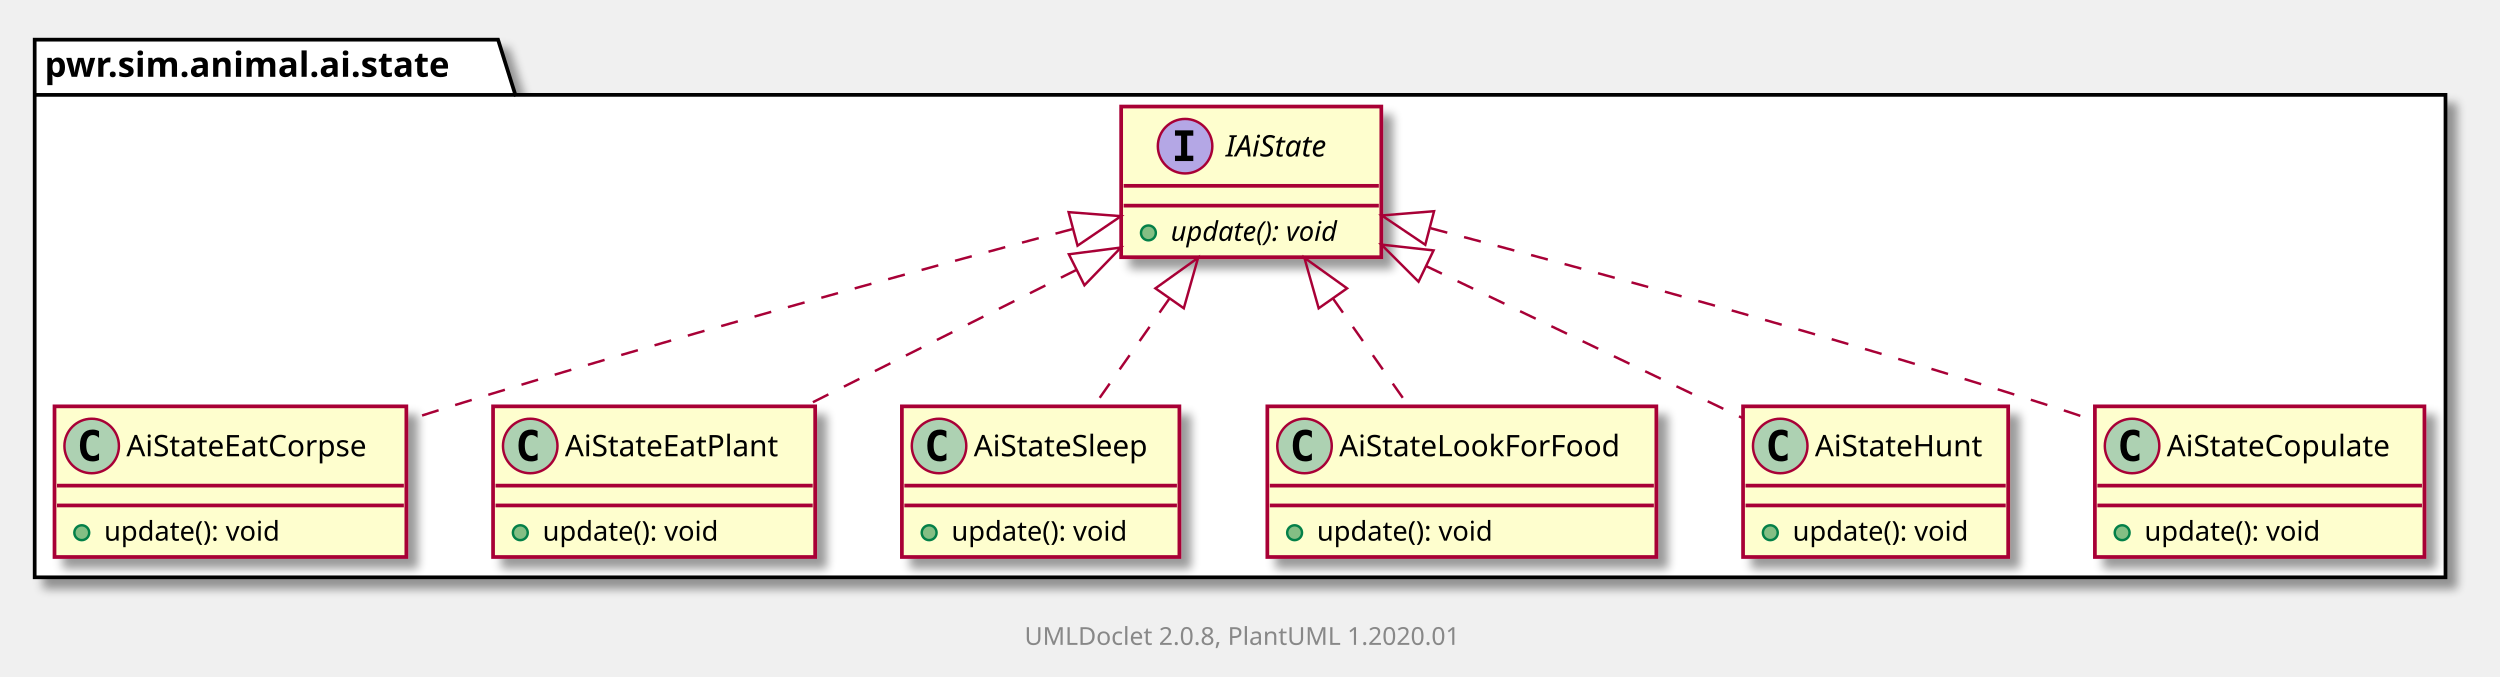
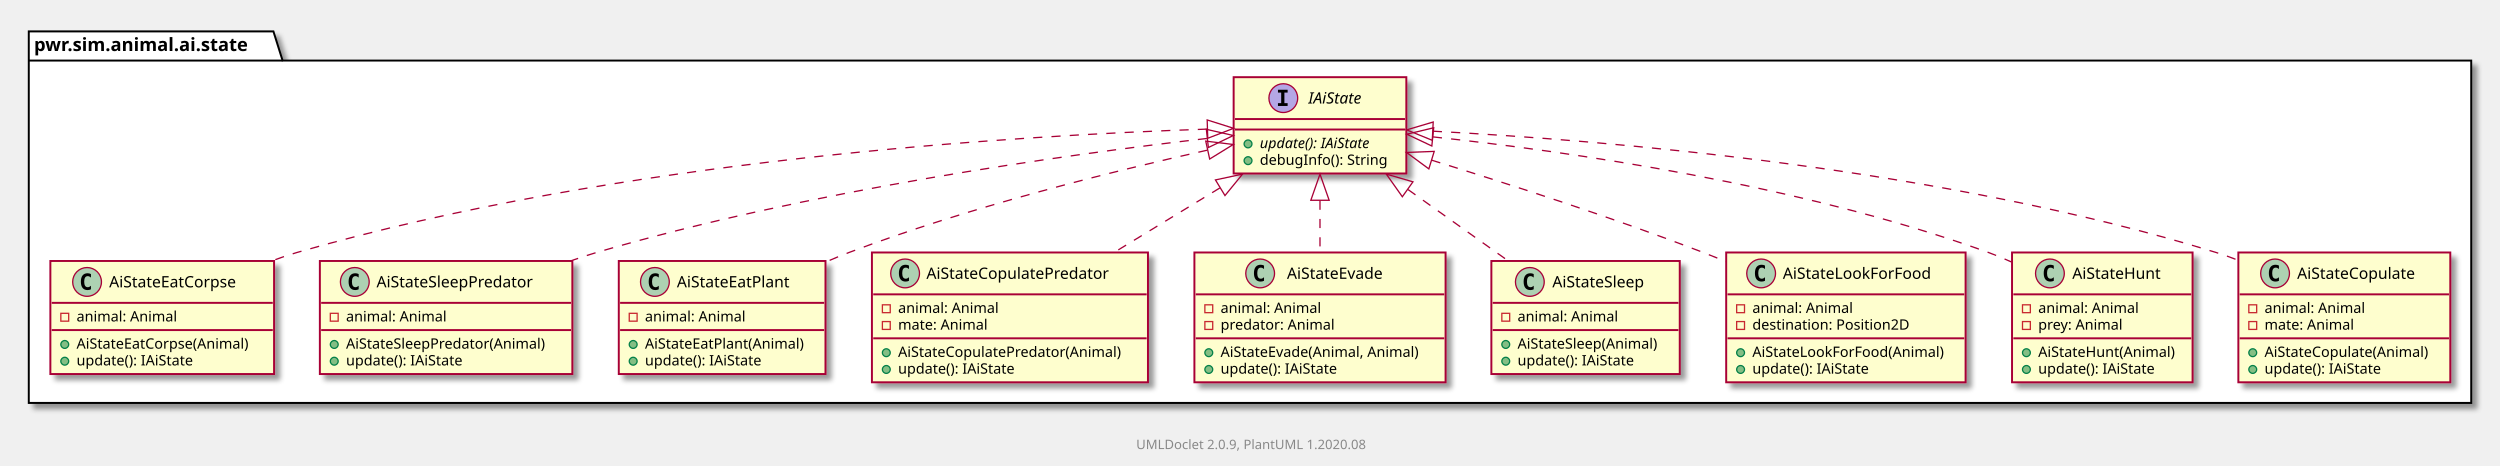
- <svg xmlns="http://www.w3.org/2000/svg" xmlns:xlink="http://www.w3.org/1999/xlink" contentScriptType="application/ecmascript" contentStyleType="text/css" height="273px" preserveAspectRatio="none" style="width:1009px;height:273px;" version="1.1" viewBox="0 0 1009 273" width="1009px" zoomAndPan="magnify">
+ <svg xmlns="http://www.w3.org/2000/svg" xmlns:xlink="http://www.w3.org/1999/xlink" contentScriptType="application/ecmascript" contentStyleType="text/css" height="356px" preserveAspectRatio="none" style="width:1911px;height:356px;" version="1.1" viewBox="0 0 1911 356" width="1911px" zoomAndPan="magnify">
  <defs>
-     <filter height="300%" id="f1otuillkd32e0" width="300%" x="-1" y="-1">
+     <filter height="300%" id="f8ce38ih761en" width="300%" x="-1" y="-1">
      <feGaussianBlur result="blurOut" stdDeviation="2.0" />
      <feColorMatrix in="blurOut" result="blurOut2" type="matrix" values="0 0 0 0 0 0 0 0 0 0 0 0 0 0 0 0 0 0 .4 0" />
      <feOffset dx="4.0" dy="4.0" in="blurOut2" result="blurOut3" />
      <feBlend in="SourceGraphic" in2="blurOut3" mode="normal" />
    </filter>
  </defs>
  <g>
-     <polygon fill="#FFFFFF" filter="url(#f1otuillkd32e0)" points="14,16,201,16,208,38.297,987,38.297,987,233,14,233,14,16" style="stroke: #000000; stroke-width: 1.5;" />
-     <line style="stroke: #000000; stroke-width: 1.5;" x1="14" x2="208" y1="38.297" y2="38.297" />
-     <text fill="#000000" font-family="sans-serif" font-size="14" font-weight="bold" lengthAdjust="spacingAndGlyphs" textLength="181" x="18" y="30.995">pwr.sim.animal.ai.state</text>
+     <polygon fill="#FFFFFF" filter="url(#f8ce38ih761en)" points="22,24,209,24,216,46.297,1889,46.297,1889,308,22,308,22,24" style="stroke: #000000; stroke-width: 1.5;" />
+     <line style="stroke: #000000; stroke-width: 1.5;" x1="22" x2="216" y1="46.297" y2="46.297" />
+     <text fill="#000000" font-family="sans-serif" font-size="14" font-weight="bold" lengthAdjust="spacingAndGlyphs" textLength="181" x="26" y="38.995">pwr.sim.animal.ai.state</text>
    <a href="AiStateEatCorpse.html" target="_top" title="AiStateEatCorpse.html" xlink:actuate="onRequest" xlink:href="AiStateEatCorpse.html" xlink:show="new" xlink:title="AiStateEatCorpse.html" xlink:type="simple">
-       <rect fill="#FEFECE" filter="url(#f1otuillkd32e0)" height="60.805" id="pwr.sim.animal.ai.state.AiStateEatCorpse" style="stroke: #A80036; stroke-width: 1.5;" width="142" x="22" y="164" />
-       <ellipse cx="37" cy="180" fill="#ADD1B2" rx="11" ry="11" style="stroke: #A80036; stroke-width: 1.0;" />
-       <path d="M39.969,185.641 Q39.391,185.938 38.75,186.078 Q38.109,186.234 37.406,186.234 Q34.906,186.234 33.578,184.594 Q32.266,182.938 32.266,179.812 Q32.266,176.688 33.578,175.031 Q34.906,173.375 37.406,173.375 Q38.109,173.375 38.75,173.531 Q39.406,173.688 39.969,173.984 L39.969,176.703 Q39.344,176.125 38.75,175.859 Q38.156,175.578 37.531,175.578 Q36.188,175.578 35.5,176.656 Q34.812,177.719 34.812,179.812 Q34.812,181.906 35.5,182.984 Q36.188,184.047 37.531,184.047 Q38.156,184.047 38.75,183.781 Q39.344,183.5 39.969,182.922 L39.969,185.641 Z " />
-       <text fill="#000000" font-family="sans-serif" font-size="12" lengthAdjust="spacingAndGlyphs" textLength="110" x="51" y="184.154">AiStateEatCorpse</text>
-       <line style="stroke: #A80036; stroke-width: 1.5;" x1="23" x2="163" y1="196" y2="196" />
-       <line style="stroke: #A80036; stroke-width: 1.5;" x1="23" x2="163" y1="204" y2="204" />
-       <ellipse cx="33" cy="215" fill="#84BE84" rx="3" ry="3" style="stroke: #038048; stroke-width: 1.0;" />
-       <text fill="#000000" font-family="sans-serif" font-size="11" lengthAdjust="spacingAndGlyphs" textLength="78" x="42" y="218.21">update(): void</text>
+       <rect fill="#FEFECE" filter="url(#f8ce38ih761en)" height="86.414" id="pwr.sim.animal.ai.state.AiStateEatCorpse" style="stroke: #A80036; stroke-width: 1.5;" width="171" x="38.5" y="199.5" />
+       <ellipse cx="66.55" cy="215.5" fill="#ADD1B2" rx="11" ry="11" style="stroke: #A80036; stroke-width: 1.0;" />
+       <path d="M69.519,221.141 Q68.941,221.438 68.3,221.578 Q67.659,221.734 66.956,221.734 Q64.456,221.734 63.128,220.094 Q61.816,218.438 61.816,215.312 Q61.816,212.188 63.128,210.531 Q64.456,208.875 66.956,208.875 Q67.659,208.875 68.3,209.031 Q68.956,209.188 69.519,209.484 L69.519,212.203 Q68.894,211.625 68.3,211.359 Q67.706,211.078 67.081,211.078 Q65.737,211.078 65.05,212.156 Q64.362,213.219 64.362,215.312 Q64.362,217.406 65.05,218.484 Q65.737,219.547 67.081,219.547 Q67.706,219.547 68.3,219.281 Q68.894,219 69.519,218.422 L69.519,221.141 Z " />
+       <text fill="#000000" font-family="sans-serif" font-size="12" lengthAdjust="spacingAndGlyphs" textLength="110" x="83.45" y="219.654">AiStateEatCorpse</text>
+       <line style="stroke: #A80036; stroke-width: 1.5;" x1="39.5" x2="208.5" y1="231.5" y2="231.5" />
+       <rect fill="none" height="6" style="stroke: #C82930; stroke-width: 1.0;" width="6" x="46.5" y="239.5" />
+       <text fill="#000000" font-family="sans-serif" font-size="11" lengthAdjust="spacingAndGlyphs" textLength="84" x="58.5" y="245.71">animal: Animal</text>
+       <line style="stroke: #A80036; stroke-width: 1.5;" x1="39.5" x2="208.5" y1="252.305" y2="252.305" />
+       <ellipse cx="49.5" cy="263.305" fill="#84BE84" rx="3" ry="3" style="stroke: #038048; stroke-width: 1.0;" />
+       <text fill="#000000" font-family="sans-serif" font-size="11" lengthAdjust="spacingAndGlyphs" textLength="145" x="58.5" y="266.515">AiStateEatCorpse(Animal)</text>
+       <ellipse cx="49.5" cy="276.109" fill="#84BE84" rx="3" ry="3" style="stroke: #038048; stroke-width: 1.0;" />
+       <text fill="#000000" font-family="sans-serif" font-size="11" lengthAdjust="spacingAndGlyphs" textLength="98" x="58.5" y="279.32">update(): IAiState</text>
+     </a>
+     <a href="AiStateSleepPredator.html" target="_top" title="AiStateSleepPredator.html" xlink:actuate="onRequest" xlink:href="AiStateSleepPredator.html" xlink:show="new" xlink:title="AiStateSleepPredator.html" xlink:type="simple">
+       <rect fill="#FEFECE" filter="url(#f8ce38ih761en)" height="86.414" id="pwr.sim.animal.ai.state.AiStateSleepPredator" style="stroke: #A80036; stroke-width: 1.5;" width="193" x="244.5" y="199.5" />
+       <ellipse cx="271.2" cy="215.5" fill="#ADD1B2" rx="11" ry="11" style="stroke: #A80036; stroke-width: 1.0;" />
+       <path d="M274.169,221.141 Q273.591,221.438 272.95,221.578 Q272.309,221.734 271.606,221.734 Q269.106,221.734 267.778,220.094 Q266.466,218.438 266.466,215.312 Q266.466,212.188 267.778,210.531 Q269.106,208.875 271.606,208.875 Q272.309,208.875 272.95,209.031 Q273.606,209.188 274.169,209.484 L274.169,212.203 Q273.544,211.625 272.95,211.359 Q272.356,211.078 271.731,211.078 Q270.387,211.078 269.7,212.156 Q269.012,213.219 269.012,215.312 Q269.012,217.406 269.7,218.484 Q270.387,219.547 271.731,219.547 Q272.356,219.547 272.95,219.281 Q273.544,219 274.169,218.422 L274.169,221.141 Z " />
+       <text fill="#000000" font-family="sans-serif" font-size="12" lengthAdjust="spacingAndGlyphs" textLength="135" x="287.8" y="219.654">AiStateSleepPredator</text>
+       <line style="stroke: #A80036; stroke-width: 1.5;" x1="245.5" x2="436.5" y1="231.5" y2="231.5" />
+       <rect fill="none" height="6" style="stroke: #C82930; stroke-width: 1.0;" width="6" x="252.5" y="239.5" />
+       <text fill="#000000" font-family="sans-serif" font-size="11" lengthAdjust="spacingAndGlyphs" textLength="84" x="264.5" y="245.71">animal: Animal</text>
+       <line style="stroke: #A80036; stroke-width: 1.5;" x1="245.5" x2="436.5" y1="252.305" y2="252.305" />
+       <ellipse cx="255.5" cy="263.305" fill="#84BE84" rx="3" ry="3" style="stroke: #038048; stroke-width: 1.0;" />
+       <text fill="#000000" font-family="sans-serif" font-size="11" lengthAdjust="spacingAndGlyphs" textLength="167" x="264.5" y="266.515">AiStateSleepPredator(Animal)</text>
+       <ellipse cx="255.5" cy="276.109" fill="#84BE84" rx="3" ry="3" style="stroke: #038048; stroke-width: 1.0;" />
+       <text fill="#000000" font-family="sans-serif" font-size="11" lengthAdjust="spacingAndGlyphs" textLength="98" x="264.5" y="279.32">update(): IAiState</text>
    </a>
    <a href="AiStateEatPlant.html" target="_top" title="AiStateEatPlant.html" xlink:actuate="onRequest" xlink:href="AiStateEatPlant.html" xlink:show="new" xlink:title="AiStateEatPlant.html" xlink:type="simple">
-       <rect fill="#FEFECE" filter="url(#f1otuillkd32e0)" height="60.805" id="pwr.sim.animal.ai.state.AiStateEatPlant" style="stroke: #A80036; stroke-width: 1.5;" width="130" x="199" y="164" />
-       <ellipse cx="214" cy="180" fill="#ADD1B2" rx="11" ry="11" style="stroke: #A80036; stroke-width: 1.0;" />
-       <path d="M216.969,185.641 Q216.391,185.938 215.75,186.078 Q215.109,186.234 214.406,186.234 Q211.906,186.234 210.578,184.594 Q209.266,182.938 209.266,179.812 Q209.266,176.688 210.578,175.031 Q211.906,173.375 214.406,173.375 Q215.109,173.375 215.75,173.531 Q216.406,173.688 216.969,173.984 L216.969,176.703 Q216.344,176.125 215.75,175.859 Q215.156,175.578 214.531,175.578 Q213.188,175.578 212.5,176.656 Q211.812,177.719 211.812,179.812 Q211.812,181.906 212.5,182.984 Q213.188,184.047 214.531,184.047 Q215.156,184.047 215.75,183.781 Q216.344,183.5 216.969,182.922 L216.969,185.641 Z " />
-       <text fill="#000000" font-family="sans-serif" font-size="12" lengthAdjust="spacingAndGlyphs" textLength="98" x="228" y="184.154">AiStateEatPlant</text>
-       <line style="stroke: #A80036; stroke-width: 1.5;" x1="200" x2="328" y1="196" y2="196" />
-       <line style="stroke: #A80036; stroke-width: 1.5;" x1="200" x2="328" y1="204" y2="204" />
-       <ellipse cx="210" cy="215" fill="#84BE84" rx="3" ry="3" style="stroke: #038048; stroke-width: 1.0;" />
-       <text fill="#000000" font-family="sans-serif" font-size="11" lengthAdjust="spacingAndGlyphs" textLength="78" x="219" y="218.21">update(): void</text>
+       <rect fill="#FEFECE" filter="url(#f8ce38ih761en)" height="86.414" id="pwr.sim.animal.ai.state.AiStateEatPlant" style="stroke: #A80036; stroke-width: 1.5;" width="158" x="473" y="199.5" />
+       <ellipse cx="500.6" cy="215.5" fill="#ADD1B2" rx="11" ry="11" style="stroke: #A80036; stroke-width: 1.0;" />
+       <path d="M503.569,221.141 Q502.991,221.438 502.35,221.578 Q501.709,221.734 501.006,221.734 Q498.506,221.734 497.178,220.094 Q495.866,218.438 495.866,215.312 Q495.866,212.188 497.178,210.531 Q498.506,208.875 501.006,208.875 Q501.709,208.875 502.35,209.031 Q503.006,209.188 503.569,209.484 L503.569,212.203 Q502.944,211.625 502.35,211.359 Q501.756,211.078 501.131,211.078 Q499.788,211.078 499.1,212.156 Q498.413,213.219 498.413,215.312 Q498.413,217.406 499.1,218.484 Q499.788,219.547 501.131,219.547 Q501.756,219.547 502.35,219.281 Q502.944,219 503.569,218.422 L503.569,221.141 Z " />
+       <text fill="#000000" font-family="sans-serif" font-size="12" lengthAdjust="spacingAndGlyphs" textLength="98" x="517.4" y="219.654">AiStateEatPlant</text>
+       <line style="stroke: #A80036; stroke-width: 1.5;" x1="474" x2="630" y1="231.5" y2="231.5" />
+       <rect fill="none" height="6" style="stroke: #C82930; stroke-width: 1.0;" width="6" x="481" y="239.5" />
+       <text fill="#000000" font-family="sans-serif" font-size="11" lengthAdjust="spacingAndGlyphs" textLength="84" x="493" y="245.71">animal: Animal</text>
+       <line style="stroke: #A80036; stroke-width: 1.5;" x1="474" x2="630" y1="252.305" y2="252.305" />
+       <ellipse cx="484" cy="263.305" fill="#84BE84" rx="3" ry="3" style="stroke: #038048; stroke-width: 1.0;" />
+       <text fill="#000000" font-family="sans-serif" font-size="11" lengthAdjust="spacingAndGlyphs" textLength="132" x="493" y="266.515">AiStateEatPlant(Animal)</text>
+       <ellipse cx="484" cy="276.109" fill="#84BE84" rx="3" ry="3" style="stroke: #038048; stroke-width: 1.0;" />
+       <text fill="#000000" font-family="sans-serif" font-size="11" lengthAdjust="spacingAndGlyphs" textLength="98" x="493" y="279.32">update(): IAiState</text>
    </a>
    <a href="IAiState.html" target="_top" title="IAiState.html" xlink:actuate="onRequest" xlink:href="IAiState.html" xlink:show="new" xlink:title="IAiState.html" xlink:type="simple">
-       <rect fill="#FEFECE" filter="url(#f1otuillkd32e0)" height="60.805" id="pwr.sim.animal.ai.state.IAiState" style="stroke: #A80036; stroke-width: 1.5;" width="105" x="452.5" y="43" />
-       <ellipse cx="478.3" cy="59" fill="#B4A7E5" rx="11" ry="11" style="stroke: #A80036; stroke-width: 1.0;" />
-       <path d="M474.222,54.766 L474.222,52.609 L481.613,52.609 L481.613,54.766 L479.144,54.766 L479.144,62.844 L481.613,62.844 L481.613,65 L474.222,65 L474.222,62.844 L476.691,62.844 L476.691,54.766 L474.222,54.766 Z " />
-       <text fill="#000000" font-family="sans-serif" font-size="12" font-style="italic" lengthAdjust="spacingAndGlyphs" textLength="49" x="494.7" y="63.154">IAiState</text>
-       <line style="stroke: #A80036; stroke-width: 1.5;" x1="453.5" x2="556.5" y1="75" y2="75" />
-       <line style="stroke: #A80036; stroke-width: 1.5;" x1="453.5" x2="556.5" y1="83" y2="83" />
-       <ellipse cx="463.5" cy="94" fill="#84BE84" rx="3" ry="3" style="stroke: #038048; stroke-width: 1.0;" />
-       <text fill="#000000" font-family="sans-serif" font-size="11" font-style="italic" lengthAdjust="spacingAndGlyphs" textLength="79" x="472.5" y="97.21">update(): void</text>
+       <rect fill="#FEFECE" filter="url(#f8ce38ih761en)" height="73.609" id="pwr.sim.animal.ai.state.IAiState" style="stroke: #A80036; stroke-width: 1.5;" width="132" x="943" y="59" />
+       <ellipse cx="980.95" cy="75" fill="#B4A7E5" rx="11" ry="11" style="stroke: #A80036; stroke-width: 1.0;" />
+       <path d="M976.872,70.766 L976.872,68.609 L984.263,68.609 L984.263,70.766 L981.794,70.766 L981.794,78.844 L984.263,78.844 L984.263,81 L976.872,81 L976.872,78.844 L979.341,78.844 L979.341,70.766 L976.872,70.766 Z " />
+       <text fill="#000000" font-family="sans-serif" font-size="12" font-style="italic" lengthAdjust="spacingAndGlyphs" textLength="49" x="1000.05" y="79.154">IAiState</text>
+       <line style="stroke: #A80036; stroke-width: 1.5;" x1="944" x2="1074" y1="91" y2="91" />
+       <line style="stroke: #A80036; stroke-width: 1.5;" x1="944" x2="1074" y1="99" y2="99" />
+       <ellipse cx="954" cy="110" fill="#84BE84" rx="3" ry="3" style="stroke: #038048; stroke-width: 1.0;" />
+       <text fill="#000000" font-family="sans-serif" font-size="11" font-style="italic" lengthAdjust="spacingAndGlyphs" textLength="98" x="963" y="113.21">update(): IAiState</text>
+       <ellipse cx="954" cy="122.805" fill="#84BE84" rx="3" ry="3" style="stroke: #038048; stroke-width: 1.0;" />
+       <text fill="#000000" font-family="sans-serif" font-size="11" lengthAdjust="spacingAndGlyphs" textLength="106" x="963" y="126.015">debugInfo(): String</text>
+     </a>
+     <a href="AiStateCopulatePredator.html" target="_top" title="AiStateCopulatePredator.html" xlink:actuate="onRequest" xlink:href="AiStateCopulatePredator.html" xlink:show="new" xlink:title="AiStateCopulatePredator.html" xlink:type="simple">
+       <rect fill="#FEFECE" filter="url(#f8ce38ih761en)" height="99.219" id="pwr.sim.animal.ai.state.AiStateCopulatePredator" style="stroke: #A80036; stroke-width: 1.5;" width="211" x="666.5" y="193" />
+       <ellipse cx="691.85" cy="209" fill="#ADD1B2" rx="11" ry="11" style="stroke: #A80036; stroke-width: 1.0;" />
+       <path d="M694.819,214.641 Q694.241,214.938 693.6,215.078 Q692.959,215.234 692.256,215.234 Q689.756,215.234 688.428,213.594 Q687.116,211.938 687.116,208.812 Q687.116,205.688 688.428,204.031 Q689.756,202.375 692.256,202.375 Q692.959,202.375 693.6,202.531 Q694.256,202.688 694.819,202.984 L694.819,205.703 Q694.194,205.125 693.6,204.859 Q693.006,204.578 692.381,204.578 Q691.038,204.578 690.35,205.656 Q689.663,206.719 689.663,208.812 Q689.663,210.906 690.35,211.984 Q691.038,213.047 692.381,213.047 Q693.006,213.047 693.6,212.781 Q694.194,212.5 694.819,211.922 L694.819,214.641 Z " />
+       <text fill="#000000" font-family="sans-serif" font-size="12" lengthAdjust="spacingAndGlyphs" textLength="156" x="708.15" y="213.154">AiStateCopulatePredator</text>
+       <line style="stroke: #A80036; stroke-width: 1.5;" x1="667.5" x2="876.5" y1="225" y2="225" />
+       <rect fill="none" height="6" style="stroke: #C82930; stroke-width: 1.0;" width="6" x="674.5" y="233" />
+       <text fill="#000000" font-family="sans-serif" font-size="11" lengthAdjust="spacingAndGlyphs" textLength="84" x="686.5" y="239.21">animal: Animal</text>
+       <rect fill="none" height="6" style="stroke: #C82930; stroke-width: 1.0;" width="6" x="674.5" y="245.805" />
+       <text fill="#000000" font-family="sans-serif" font-size="11" lengthAdjust="spacingAndGlyphs" textLength="75" x="686.5" y="252.015">mate: Animal</text>
+       <line style="stroke: #A80036; stroke-width: 1.5;" x1="667.5" x2="876.5" y1="258.609" y2="258.609" />
+       <ellipse cx="677.5" cy="269.609" fill="#84BE84" rx="3" ry="3" style="stroke: #038048; stroke-width: 1.0;" />
+       <text fill="#000000" font-family="sans-serif" font-size="11" lengthAdjust="spacingAndGlyphs" textLength="185" x="686.5" y="272.82">AiStateCopulatePredator(Animal)</text>
+       <ellipse cx="677.5" cy="282.414" fill="#84BE84" rx="3" ry="3" style="stroke: #038048; stroke-width: 1.0;" />
+       <text fill="#000000" font-family="sans-serif" font-size="11" lengthAdjust="spacingAndGlyphs" textLength="98" x="686.5" y="285.625">update(): IAiState</text>
+     </a>
+     <a href="AiStateEvade.html" target="_top" title="AiStateEvade.html" xlink:actuate="onRequest" xlink:href="AiStateEvade.html" xlink:show="new" xlink:title="AiStateEvade.html" xlink:type="simple">
+       <rect fill="#FEFECE" filter="url(#f8ce38ih761en)" height="99.219" id="pwr.sim.animal.ai.state.AiStateEvade" style="stroke: #A80036; stroke-width: 1.5;" width="192" x="913" y="193" />
+       <ellipse cx="963.25" cy="209" fill="#ADD1B2" rx="11" ry="11" style="stroke: #A80036; stroke-width: 1.0;" />
+       <path d="M966.219,214.641 Q965.641,214.938 965,215.078 Q964.359,215.234 963.656,215.234 Q961.156,215.234 959.828,213.594 Q958.516,211.938 958.516,208.812 Q958.516,205.688 959.828,204.031 Q961.156,202.375 963.656,202.375 Q964.359,202.375 965,202.531 Q965.656,202.688 966.219,202.984 L966.219,205.703 Q965.594,205.125 965,204.859 Q964.406,204.578 963.781,204.578 Q962.438,204.578 961.75,205.656 Q961.062,206.719 961.062,208.812 Q961.062,210.906 961.75,211.984 Q962.438,213.047 963.781,213.047 Q964.406,213.047 965,212.781 Q965.594,212.5 966.219,211.922 L966.219,214.641 Z " />
+       <text fill="#000000" font-family="sans-serif" font-size="12" lengthAdjust="spacingAndGlyphs" textLength="83" x="983.75" y="213.154">AiStateEvade</text>
+       <line style="stroke: #A80036; stroke-width: 1.5;" x1="914" x2="1104" y1="225" y2="225" />
+       <rect fill="none" height="6" style="stroke: #C82930; stroke-width: 1.0;" width="6" x="921" y="233" />
+       <text fill="#000000" font-family="sans-serif" font-size="11" lengthAdjust="spacingAndGlyphs" textLength="84" x="933" y="239.21">animal: Animal</text>
+       <rect fill="none" height="6" style="stroke: #C82930; stroke-width: 1.0;" width="6" x="921" y="245.805" />
+       <text fill="#000000" font-family="sans-serif" font-size="11" lengthAdjust="spacingAndGlyphs" textLength="95" x="933" y="252.015">predator: Animal</text>
+       <line style="stroke: #A80036; stroke-width: 1.5;" x1="914" x2="1104" y1="258.609" y2="258.609" />
+       <ellipse cx="924" cy="269.609" fill="#84BE84" rx="3" ry="3" style="stroke: #038048; stroke-width: 1.0;" />
+       <text fill="#000000" font-family="sans-serif" font-size="11" lengthAdjust="spacingAndGlyphs" textLength="166" x="933" y="272.82">AiStateEvade(Animal, Animal)</text>
+       <ellipse cx="924" cy="282.414" fill="#84BE84" rx="3" ry="3" style="stroke: #038048; stroke-width: 1.0;" />
+       <text fill="#000000" font-family="sans-serif" font-size="11" lengthAdjust="spacingAndGlyphs" textLength="98" x="933" y="285.625">update(): IAiState</text>
    </a>
    <a href="AiStateSleep.html" target="_top" title="AiStateSleep.html" xlink:actuate="onRequest" xlink:href="AiStateSleep.html" xlink:show="new" xlink:title="AiStateSleep.html" xlink:type="simple">
-       <rect fill="#FEFECE" filter="url(#f1otuillkd32e0)" height="60.805" id="pwr.sim.animal.ai.state.AiStateSleep" style="stroke: #A80036; stroke-width: 1.5;" width="112" x="364" y="164" />
-       <ellipse cx="379" cy="180" fill="#ADD1B2" rx="11" ry="11" style="stroke: #A80036; stroke-width: 1.0;" />
-       <path d="M381.969,185.641 Q381.391,185.938 380.75,186.078 Q380.109,186.234 379.406,186.234 Q376.906,186.234 375.578,184.594 Q374.266,182.938 374.266,179.812 Q374.266,176.688 375.578,175.031 Q376.906,173.375 379.406,173.375 Q380.109,173.375 380.75,173.531 Q381.406,173.688 381.969,173.984 L381.969,176.703 Q381.344,176.125 380.75,175.859 Q380.156,175.578 379.531,175.578 Q378.188,175.578 377.5,176.656 Q376.812,177.719 376.812,179.812 Q376.812,181.906 377.5,182.984 Q378.188,184.047 379.531,184.047 Q380.156,184.047 380.75,183.781 Q381.344,183.5 381.969,182.922 L381.969,185.641 Z " />
-       <text fill="#000000" font-family="sans-serif" font-size="12" lengthAdjust="spacingAndGlyphs" textLength="80" x="393" y="184.154">AiStateSleep</text>
-       <line style="stroke: #A80036; stroke-width: 1.5;" x1="365" x2="475" y1="196" y2="196" />
-       <line style="stroke: #A80036; stroke-width: 1.5;" x1="365" x2="475" y1="204" y2="204" />
-       <ellipse cx="375" cy="215" fill="#84BE84" rx="3" ry="3" style="stroke: #038048; stroke-width: 1.0;" />
-       <text fill="#000000" font-family="sans-serif" font-size="11" lengthAdjust="spacingAndGlyphs" textLength="78" x="384" y="218.21">update(): void</text>
+       <rect fill="#FEFECE" filter="url(#f8ce38ih761en)" height="86.414" id="pwr.sim.animal.ai.state.AiStateSleep" style="stroke: #A80036; stroke-width: 1.5;" width="144" x="1140" y="199.5" />
+       <ellipse cx="1169.4" cy="215.5" fill="#ADD1B2" rx="11" ry="11" style="stroke: #A80036; stroke-width: 1.0;" />
+       <path d="M1172.369,221.141 Q1171.791,221.438 1171.15,221.578 Q1170.509,221.734 1169.806,221.734 Q1167.306,221.734 1165.978,220.094 Q1164.666,218.438 1164.666,215.312 Q1164.666,212.188 1165.978,210.531 Q1167.306,208.875 1169.806,208.875 Q1170.509,208.875 1171.15,209.031 Q1171.806,209.188 1172.369,209.484 L1172.369,212.203 Q1171.744,211.625 1171.15,211.359 Q1170.556,211.078 1169.931,211.078 Q1168.588,211.078 1167.9,212.156 Q1167.213,213.219 1167.213,215.312 Q1167.213,217.406 1167.9,218.484 Q1168.588,219.547 1169.931,219.547 Q1170.556,219.547 1171.15,219.281 Q1171.744,219 1172.369,218.422 L1172.369,221.141 Z " />
+       <text fill="#000000" font-family="sans-serif" font-size="12" lengthAdjust="spacingAndGlyphs" textLength="80" x="1186.6" y="219.654">AiStateSleep</text>
+       <line style="stroke: #A80036; stroke-width: 1.5;" x1="1141" x2="1283" y1="231.5" y2="231.5" />
+       <rect fill="none" height="6" style="stroke: #C82930; stroke-width: 1.0;" width="6" x="1148" y="239.5" />
+       <text fill="#000000" font-family="sans-serif" font-size="11" lengthAdjust="spacingAndGlyphs" textLength="84" x="1160" y="245.71">animal: Animal</text>
+       <line style="stroke: #A80036; stroke-width: 1.5;" x1="1141" x2="1283" y1="252.305" y2="252.305" />
+       <ellipse cx="1151" cy="263.305" fill="#84BE84" rx="3" ry="3" style="stroke: #038048; stroke-width: 1.0;" />
+       <text fill="#000000" font-family="sans-serif" font-size="11" lengthAdjust="spacingAndGlyphs" textLength="118" x="1160" y="266.515">AiStateSleep(Animal)</text>
+       <ellipse cx="1151" cy="276.109" fill="#84BE84" rx="3" ry="3" style="stroke: #038048; stroke-width: 1.0;" />
+       <text fill="#000000" font-family="sans-serif" font-size="11" lengthAdjust="spacingAndGlyphs" textLength="98" x="1160" y="279.32">update(): IAiState</text>
    </a>
    <a href="AiStateLookForFood.html" target="_top" title="AiStateLookForFood.html" xlink:actuate="onRequest" xlink:href="AiStateLookForFood.html" xlink:show="new" xlink:title="AiStateLookForFood.html" xlink:type="simple">
-       <rect fill="#FEFECE" filter="url(#f1otuillkd32e0)" height="60.805" id="pwr.sim.animal.ai.state.AiStateLookForFood" style="stroke: #A80036; stroke-width: 1.5;" width="157" x="511.5" y="164" />
-       <ellipse cx="526.5" cy="180" fill="#ADD1B2" rx="11" ry="11" style="stroke: #A80036; stroke-width: 1.0;" />
-       <path d="M529.469,185.641 Q528.891,185.938 528.25,186.078 Q527.609,186.234 526.906,186.234 Q524.406,186.234 523.078,184.594 Q521.766,182.938 521.766,179.812 Q521.766,176.688 523.078,175.031 Q524.406,173.375 526.906,173.375 Q527.609,173.375 528.25,173.531 Q528.906,173.688 529.469,173.984 L529.469,176.703 Q528.844,176.125 528.25,175.859 Q527.656,175.578 527.031,175.578 Q525.688,175.578 525,176.656 Q524.312,177.719 524.312,179.812 Q524.312,181.906 525,182.984 Q525.688,184.047 527.031,184.047 Q527.656,184.047 528.25,183.781 Q528.844,183.5 529.469,182.922 L529.469,185.641 Z " />
-       <text fill="#000000" font-family="sans-serif" font-size="12" lengthAdjust="spacingAndGlyphs" textLength="125" x="540.5" y="184.154">AiStateLookForFood</text>
-       <line style="stroke: #A80036; stroke-width: 1.5;" x1="512.5" x2="667.5" y1="196" y2="196" />
-       <line style="stroke: #A80036; stroke-width: 1.5;" x1="512.5" x2="667.5" y1="204" y2="204" />
-       <ellipse cx="522.5" cy="215" fill="#84BE84" rx="3" ry="3" style="stroke: #038048; stroke-width: 1.0;" />
-       <text fill="#000000" font-family="sans-serif" font-size="11" lengthAdjust="spacingAndGlyphs" textLength="78" x="531.5" y="218.21">update(): void</text>
+       <rect fill="#FEFECE" filter="url(#f8ce38ih761en)" height="99.219" id="pwr.sim.animal.ai.state.AiStateLookForFood" style="stroke: #A80036; stroke-width: 1.5;" width="183" x="1319.5" y="193" />
+       <ellipse cx="1346.2" cy="209" fill="#ADD1B2" rx="11" ry="11" style="stroke: #A80036; stroke-width: 1.0;" />
+       <path d="M1349.169,214.641 Q1348.591,214.938 1347.95,215.078 Q1347.309,215.234 1346.606,215.234 Q1344.106,215.234 1342.778,213.594 Q1341.466,211.938 1341.466,208.812 Q1341.466,205.688 1342.778,204.031 Q1344.106,202.375 1346.606,202.375 Q1347.309,202.375 1347.95,202.531 Q1348.606,202.688 1349.169,202.984 L1349.169,205.703 Q1348.544,205.125 1347.95,204.859 Q1347.356,204.578 1346.731,204.578 Q1345.388,204.578 1344.7,205.656 Q1344.013,206.719 1344.013,208.812 Q1344.013,210.906 1344.7,211.984 Q1345.388,213.047 1346.731,213.047 Q1347.356,213.047 1347.95,212.781 Q1348.544,212.5 1349.169,211.922 L1349.169,214.641 Z " />
+       <text fill="#000000" font-family="sans-serif" font-size="12" lengthAdjust="spacingAndGlyphs" textLength="125" x="1362.8" y="213.154">AiStateLookForFood</text>
+       <line style="stroke: #A80036; stroke-width: 1.5;" x1="1320.5" x2="1501.5" y1="225" y2="225" />
+       <rect fill="none" height="6" style="stroke: #C82930; stroke-width: 1.0;" width="6" x="1327.5" y="233" />
+       <text fill="#000000" font-family="sans-serif" font-size="11" lengthAdjust="spacingAndGlyphs" textLength="84" x="1339.5" y="239.21">animal: Animal</text>
+       <rect fill="none" height="6" style="stroke: #C82930; stroke-width: 1.0;" width="6" x="1327.5" y="245.805" />
+       <text fill="#000000" font-family="sans-serif" font-size="11" lengthAdjust="spacingAndGlyphs" textLength="131" x="1339.5" y="252.015">destination: Position2D</text>
+       <line style="stroke: #A80036; stroke-width: 1.5;" x1="1320.5" x2="1501.5" y1="258.609" y2="258.609" />
+       <ellipse cx="1330.5" cy="269.609" fill="#84BE84" rx="3" ry="3" style="stroke: #038048; stroke-width: 1.0;" />
+       <text fill="#000000" font-family="sans-serif" font-size="11" lengthAdjust="spacingAndGlyphs" textLength="157" x="1339.5" y="272.82">AiStateLookForFood(Animal)</text>
+       <ellipse cx="1330.5" cy="282.414" fill="#84BE84" rx="3" ry="3" style="stroke: #038048; stroke-width: 1.0;" />
+       <text fill="#000000" font-family="sans-serif" font-size="11" lengthAdjust="spacingAndGlyphs" textLength="98" x="1339.5" y="285.625">update(): IAiState</text>
    </a>
    <a href="AiStateHunt.html" target="_top" title="AiStateHunt.html" xlink:actuate="onRequest" xlink:href="AiStateHunt.html" xlink:show="new" xlink:title="AiStateHunt.html" xlink:type="simple">
-       <rect fill="#FEFECE" filter="url(#f1otuillkd32e0)" height="60.805" id="pwr.sim.animal.ai.state.AiStateHunt" style="stroke: #A80036; stroke-width: 1.5;" width="107" x="703.5" y="164" />
-       <ellipse cx="718.5" cy="180" fill="#ADD1B2" rx="11" ry="11" style="stroke: #A80036; stroke-width: 1.0;" />
-       <path d="M721.469,185.641 Q720.891,185.938 720.25,186.078 Q719.609,186.234 718.906,186.234 Q716.406,186.234 715.078,184.594 Q713.766,182.938 713.766,179.812 Q713.766,176.688 715.078,175.031 Q716.406,173.375 718.906,173.375 Q719.609,173.375 720.25,173.531 Q720.906,173.688 721.469,173.984 L721.469,176.703 Q720.844,176.125 720.25,175.859 Q719.656,175.578 719.031,175.578 Q717.688,175.578 717,176.656 Q716.312,177.719 716.312,179.812 Q716.312,181.906 717,182.984 Q717.688,184.047 719.031,184.047 Q719.656,184.047 720.25,183.781 Q720.844,183.5 721.469,182.922 L721.469,185.641 Z " />
-       <text fill="#000000" font-family="sans-serif" font-size="12" lengthAdjust="spacingAndGlyphs" textLength="75" x="732.5" y="184.154">AiStateHunt</text>
-       <line style="stroke: #A80036; stroke-width: 1.5;" x1="704.5" x2="809.5" y1="196" y2="196" />
-       <line style="stroke: #A80036; stroke-width: 1.5;" x1="704.5" x2="809.5" y1="204" y2="204" />
-       <ellipse cx="714.5" cy="215" fill="#84BE84" rx="3" ry="3" style="stroke: #038048; stroke-width: 1.0;" />
-       <text fill="#000000" font-family="sans-serif" font-size="11" lengthAdjust="spacingAndGlyphs" textLength="78" x="723.5" y="218.21">update(): void</text>
+       <rect fill="#FEFECE" filter="url(#f8ce38ih761en)" height="99.219" id="pwr.sim.animal.ai.state.AiStateHunt" style="stroke: #A80036; stroke-width: 1.5;" width="138" x="1538" y="193" />
+       <ellipse cx="1566.95" cy="209" fill="#ADD1B2" rx="11" ry="11" style="stroke: #A80036; stroke-width: 1.0;" />
+       <path d="M1569.919,214.641 Q1569.341,214.938 1568.7,215.078 Q1568.059,215.234 1567.356,215.234 Q1564.856,215.234 1563.528,213.594 Q1562.216,211.938 1562.216,208.812 Q1562.216,205.688 1563.528,204.031 Q1564.856,202.375 1567.356,202.375 Q1568.059,202.375 1568.7,202.531 Q1569.356,202.688 1569.919,202.984 L1569.919,205.703 Q1569.294,205.125 1568.7,204.859 Q1568.106,204.578 1567.481,204.578 Q1566.138,204.578 1565.45,205.656 Q1564.763,206.719 1564.763,208.812 Q1564.763,210.906 1565.45,211.984 Q1566.138,213.047 1567.481,213.047 Q1568.106,213.047 1568.7,212.781 Q1569.294,212.5 1569.919,211.922 L1569.919,214.641 Z " />
+       <text fill="#000000" font-family="sans-serif" font-size="12" lengthAdjust="spacingAndGlyphs" textLength="75" x="1584.05" y="213.154">AiStateHunt</text>
+       <line style="stroke: #A80036; stroke-width: 1.5;" x1="1539" x2="1675" y1="225" y2="225" />
+       <rect fill="none" height="6" style="stroke: #C82930; stroke-width: 1.0;" width="6" x="1546" y="233" />
+       <text fill="#000000" font-family="sans-serif" font-size="11" lengthAdjust="spacingAndGlyphs" textLength="84" x="1558" y="239.21">animal: Animal</text>
+       <rect fill="none" height="6" style="stroke: #C82930; stroke-width: 1.0;" width="6" x="1546" y="245.805" />
+       <text fill="#000000" font-family="sans-serif" font-size="11" lengthAdjust="spacingAndGlyphs" textLength="71" x="1558" y="252.015">prey: Animal</text>
+       <line style="stroke: #A80036; stroke-width: 1.5;" x1="1539" x2="1675" y1="258.609" y2="258.609" />
+       <ellipse cx="1549" cy="269.609" fill="#84BE84" rx="3" ry="3" style="stroke: #038048; stroke-width: 1.0;" />
+       <text fill="#000000" font-family="sans-serif" font-size="11" lengthAdjust="spacingAndGlyphs" textLength="112" x="1558" y="272.82">AiStateHunt(Animal)</text>
+       <ellipse cx="1549" cy="282.414" fill="#84BE84" rx="3" ry="3" style="stroke: #038048; stroke-width: 1.0;" />
+       <text fill="#000000" font-family="sans-serif" font-size="11" lengthAdjust="spacingAndGlyphs" textLength="98" x="1558" y="285.625">update(): IAiState</text>
    </a>
    <a href="AiStateCopulate.html" target="_top" title="AiStateCopulate.html" xlink:actuate="onRequest" xlink:href="AiStateCopulate.html" xlink:show="new" xlink:title="AiStateCopulate.html" xlink:type="simple">
-       <rect fill="#FEFECE" filter="url(#f1otuillkd32e0)" height="60.805" id="pwr.sim.animal.ai.state.AiStateCopulate" style="stroke: #A80036; stroke-width: 1.5;" width="133" x="845.5" y="164" />
-       <ellipse cx="860.5" cy="180" fill="#ADD1B2" rx="11" ry="11" style="stroke: #A80036; stroke-width: 1.0;" />
-       <path d="M863.469,185.641 Q862.891,185.938 862.25,186.078 Q861.609,186.234 860.906,186.234 Q858.406,186.234 857.078,184.594 Q855.766,182.938 855.766,179.812 Q855.766,176.688 857.078,175.031 Q858.406,173.375 860.906,173.375 Q861.609,173.375 862.25,173.531 Q862.906,173.688 863.469,173.984 L863.469,176.703 Q862.844,176.125 862.25,175.859 Q861.656,175.578 861.031,175.578 Q859.688,175.578 859,176.656 Q858.312,177.719 858.312,179.812 Q858.312,181.906 859,182.984 Q859.688,184.047 861.031,184.047 Q861.656,184.047 862.25,183.781 Q862.844,183.5 863.469,182.922 L863.469,185.641 Z " />
-       <text fill="#000000" font-family="sans-serif" font-size="12" lengthAdjust="spacingAndGlyphs" textLength="101" x="874.5" y="184.154">AiStateCopulate</text>
-       <line style="stroke: #A80036; stroke-width: 1.5;" x1="846.5" x2="977.5" y1="196" y2="196" />
-       <line style="stroke: #A80036; stroke-width: 1.5;" x1="846.5" x2="977.5" y1="204" y2="204" />
-       <ellipse cx="856.5" cy="215" fill="#84BE84" rx="3" ry="3" style="stroke: #038048; stroke-width: 1.0;" />
-       <text fill="#000000" font-family="sans-serif" font-size="11" lengthAdjust="spacingAndGlyphs" textLength="78" x="865.5" y="218.21">update(): void</text>
+       <rect fill="#FEFECE" filter="url(#f8ce38ih761en)" height="99.219" id="pwr.sim.animal.ai.state.AiStateCopulate" style="stroke: #A80036; stroke-width: 1.5;" width="162" x="1711" y="193" />
+       <ellipse cx="1739.05" cy="209" fill="#ADD1B2" rx="11" ry="11" style="stroke: #A80036; stroke-width: 1.0;" />
+       <path d="M1742.019,214.641 Q1741.441,214.938 1740.8,215.078 Q1740.159,215.234 1739.456,215.234 Q1736.956,215.234 1735.628,213.594 Q1734.316,211.938 1734.316,208.812 Q1734.316,205.688 1735.628,204.031 Q1736.956,202.375 1739.456,202.375 Q1740.159,202.375 1740.8,202.531 Q1741.456,202.688 1742.019,202.984 L1742.019,205.703 Q1741.394,205.125 1740.8,204.859 Q1740.206,204.578 1739.581,204.578 Q1738.237,204.578 1737.55,205.656 Q1736.862,206.719 1736.862,208.812 Q1736.862,210.906 1737.55,211.984 Q1738.237,213.047 1739.581,213.047 Q1740.206,213.047 1740.8,212.781 Q1741.394,212.5 1742.019,211.922 L1742.019,214.641 Z " />
+       <text fill="#000000" font-family="sans-serif" font-size="12" lengthAdjust="spacingAndGlyphs" textLength="101" x="1755.95" y="213.154">AiStateCopulate</text>
+       <line style="stroke: #A80036; stroke-width: 1.5;" x1="1712" x2="1872" y1="225" y2="225" />
+       <rect fill="none" height="6" style="stroke: #C82930; stroke-width: 1.0;" width="6" x="1719" y="233" />
+       <text fill="#000000" font-family="sans-serif" font-size="11" lengthAdjust="spacingAndGlyphs" textLength="84" x="1731" y="239.21">animal: Animal</text>
+       <rect fill="none" height="6" style="stroke: #C82930; stroke-width: 1.0;" width="6" x="1719" y="245.805" />
+       <text fill="#000000" font-family="sans-serif" font-size="11" lengthAdjust="spacingAndGlyphs" textLength="75" x="1731" y="252.015">mate: Animal</text>
+       <line style="stroke: #A80036; stroke-width: 1.5;" x1="1712" x2="1872" y1="258.609" y2="258.609" />
+       <ellipse cx="1722" cy="269.609" fill="#84BE84" rx="3" ry="3" style="stroke: #038048; stroke-width: 1.0;" />
+       <text fill="#000000" font-family="sans-serif" font-size="11" lengthAdjust="spacingAndGlyphs" textLength="136" x="1731" y="272.82">AiStateCopulate(Animal)</text>
+       <ellipse cx="1722" cy="282.414" fill="#84BE84" rx="3" ry="3" style="stroke: #038048; stroke-width: 1.0;" />
+       <text fill="#000000" font-family="sans-serif" font-size="11" lengthAdjust="spacingAndGlyphs" textLength="98" x="1731" y="285.625">update(): IAiState</text>
    </a>
-     <path d="M432.758,92.477 C367.069,110.032 267.609,137.362 182,164 C176.23,165.796 170.268,167.709 164.291,169.669 " fill="none" id="pwr.sim.animal.ai.state.IAiState&lt;-pwr.sim.animal.ai.state.AiStateEatCorpse" style="stroke: #A80036; stroke-width: 1.0; stroke-dasharray: 7.0,7.0;" />
-     <polygon fill="none" points="431.295,85.623,452.423,87.244,434.896,99.152,431.295,85.623" style="stroke: #A80036; stroke-width: 1.0;" />
-     <path d="M434.433,108.93 C399.725,126.356 358.303,147.153 324.987,163.88 " fill="none" id="pwr.sim.animal.ai.state.IAiState&lt;-pwr.sim.animal.ai.state.AiStateEatPlant" style="stroke: #A80036; stroke-width: 1.0; stroke-dasharray: 7.0,7.0;" />
-     <polygon fill="none" points="431.395,102.623,452.409,99.904,437.676,115.134,431.395,102.623" style="stroke: #A80036; stroke-width: 1.0;" />
-     <path d="M472.013,120.458 C461.748,135.07 450.703,150.794 441.442,163.976 " fill="none" id="pwr.sim.animal.ai.state.IAiState&lt;-pwr.sim.animal.ai.state.AiStateSleep" style="stroke: #A80036; stroke-width: 1.0; stroke-dasharray: 7.0,7.0;" />
-     <polygon fill="none" points="466.327,116.375,483.551,104.033,477.782,124.423,466.327,116.375" style="stroke: #A80036; stroke-width: 1.0;" />
-     <path d="M537.987,120.458 C548.252,135.07 559.297,150.794 568.558,163.976 " fill="none" id="pwr.sim.animal.ai.state.IAiState&lt;-pwr.sim.animal.ai.state.AiStateLookForFood" style="stroke: #A80036; stroke-width: 1.0; stroke-dasharray: 7.0,7.0;" />
-     <polygon fill="none" points="532.218,124.423,526.449,104.033,543.673,116.375,532.218,124.423" style="stroke: #A80036; stroke-width: 1.0;" />
-     <path d="M575.642,107.419 C616.081,126.837 666.016,150.813 703.244,168.689 " fill="none" id="pwr.sim.animal.ai.state.IAiState&lt;-pwr.sim.animal.ai.state.AiStateHunt" style="stroke: #A80036; stroke-width: 1.0; stroke-dasharray: 7.0,7.0;" />
-     <polygon fill="none" points="572.52,113.686,557.521,98.718,578.58,101.065,572.52,113.686" style="stroke: #A80036; stroke-width: 1.0;" />
-     <path d="M577.359,92.107 C643.126,109.414 742.636,136.586 828,164 C833.613,165.803 839.411,167.742 845.215,169.738 " fill="none" id="pwr.sim.animal.ai.state.IAiState&lt;-pwr.sim.animal.ai.state.AiStateCopulate" style="stroke: #A80036; stroke-width: 1.0; stroke-dasharray: 7.0,7.0;" />
-     <polygon fill="none" points="575.245,98.79,557.668,86.956,578.789,85.246,575.245,98.79" style="stroke: #A80036; stroke-width: 1.0;" />
-     <text fill="#888888" font-family="sans-serif" font-size="10" lengthAdjust="spacingAndGlyphs" textLength="186" x="413.5" y="260.282">UMLDoclet 2.0.8, PlantUML 1.2020.01</text>
+     <path d="M922.59,98.7 C776.51,103.54 472.65,122.06 227,193 C220.64,194.84 214.18,197.02 207.75,199.44 " fill="none" id="pwr.sim.animal.ai.state.IAiState&lt;-pwr.sim.animal.ai.state.AiStateEatCorpse" style="stroke: #A80036; stroke-width: 1.0; stroke-dasharray: 7.0,7.0;" />
+     <polygon fill="none" points="922.77,91.69,942.97,98.08,923.2,105.69,922.77,91.69" style="stroke: #A80036; stroke-width: 1.0;" />
+     <path d="M922.6,105.84 C812.58,118.49 617.4,145.63 456,193 C449.45,194.92 442.77,197.11 436.1,199.46 " fill="none" id="pwr.sim.animal.ai.state.IAiState&lt;-pwr.sim.animal.ai.state.AiStateSleepPredator" style="stroke: #A80036; stroke-width: 1.0; stroke-dasharray: 7.0,7.0;" />
+     <polygon fill="none" points="922.12,98.85,942.77,103.57,923.68,112.76,922.12,98.85" style="stroke: #A80036; stroke-width: 1.0;" />
+     <path d="M922.83,114.8 C848.92,131.28 740.23,158.44 649,193 C643.1,195.23 637.09,197.71 631.08,200.34 " fill="none" id="pwr.sim.animal.ai.state.IAiState&lt;-pwr.sim.animal.ai.state.AiStateEatPlant" style="stroke: #A80036; stroke-width: 1.0; stroke-dasharray: 7.0,7.0;" />
+     <polygon fill="none" points="921.67,107.88,942.71,110.43,924.67,121.56,921.67,107.88" style="stroke: #A80036; stroke-width: 1.0;" />
+     <path d="M932.52,143.63 C906.74,159.35 877.91,176.93 851.88,192.8 " fill="none" id="pwr.sim.animal.ai.state.IAiState&lt;-pwr.sim.animal.ai.state.AiStateCopulatePredator" style="stroke: #A80036; stroke-width: 1.0; stroke-dasharray: 7.0,7.0;" />
+     <polygon fill="none" points="929.09,137.53,949.81,133.09,936.37,149.48,929.09,137.53" style="stroke: #A80036; stroke-width: 1.0;" />
+     <path d="M1009,153.35 C1009,166.38 1009,180.13 1009,192.8 " fill="none" id="pwr.sim.animal.ai.state.IAiState&lt;-pwr.sim.animal.ai.state.AiStateEvade" style="stroke: #A80036; stroke-width: 1.0; stroke-dasharray: 7.0,7.0;" />
+     <polygon fill="none" points="1002,153.09,1009,133.09,1016,153.09,1002,153.09" style="stroke: #A80036; stroke-width: 1.0;" />
+     <path d="M1076.29,144.9 C1101.07,162.54 1128.95,182.38 1152.95,199.47 " fill="none" id="pwr.sim.animal.ai.state.IAiState&lt;-pwr.sim.animal.ai.state.AiStateSleep" style="stroke: #A80036; stroke-width: 1.0; stroke-dasharray: 7.0,7.0;" />
+     <polygon fill="none" points="1071.94,150.39,1059.7,133.09,1080.05,138.99,1071.94,150.39" style="stroke: #A80036; stroke-width: 1.0;" />
+     <path d="M1094.26,122.41 C1153.15,140.58 1233,166.42 1302,193 C1307.7,195.2 1313.54,197.53 1319.4,199.94 " fill="none" id="pwr.sim.animal.ai.state.IAiState&lt;-pwr.sim.animal.ai.state.AiStateLookForFood" style="stroke: #A80036; stroke-width: 1.0; stroke-dasharray: 7.0,7.0;" />
+     <polygon fill="none" points="1092.21,129.1,1075.13,116.55,1096.31,115.72,1092.21,129.1" style="stroke: #A80036; stroke-width: 1.0;" />
+     <path d="M1095.3,104.64 C1198.73,115.74 1376.11,140.94 1520,193 C1525.85,195.12 1531.78,197.6 1537.65,200.3 " fill="none" id="pwr.sim.animal.ai.state.IAiState&lt;-pwr.sim.animal.ai.state.AiStateHunt" style="stroke: #A80036; stroke-width: 1.0; stroke-dasharray: 7.0,7.0;" />
+     <polygon fill="none" points="1094.49,111.6,1075.32,102.58,1095.93,97.67,1094.49,111.6" style="stroke: #A80036; stroke-width: 1.0;" />
+     <path d="M1095.24,100.27 C1227.01,107.21 1485.15,128.53 1694,193 C1699.62,194.74 1705.32,196.76 1710.99,198.98 " fill="none" id="pwr.sim.animal.ai.state.IAiState&lt;-pwr.sim.animal.ai.state.AiStateCopulate" style="stroke: #A80036; stroke-width: 1.0; stroke-dasharray: 7.0,7.0;" />
+     <polygon fill="none" points="1094.84,107.26,1075.21,99.27,1095.53,93.27,1094.84,107.26" style="stroke: #A80036; stroke-width: 1.0;" />
+     <text fill="#888888" font-family="sans-serif" font-size="10" lengthAdjust="spacingAndGlyphs" textLength="186" x="868.5" y="343.282">UMLDoclet 2.0.9, PlantUML 1.2020.08</text>
  </g>
</svg>
